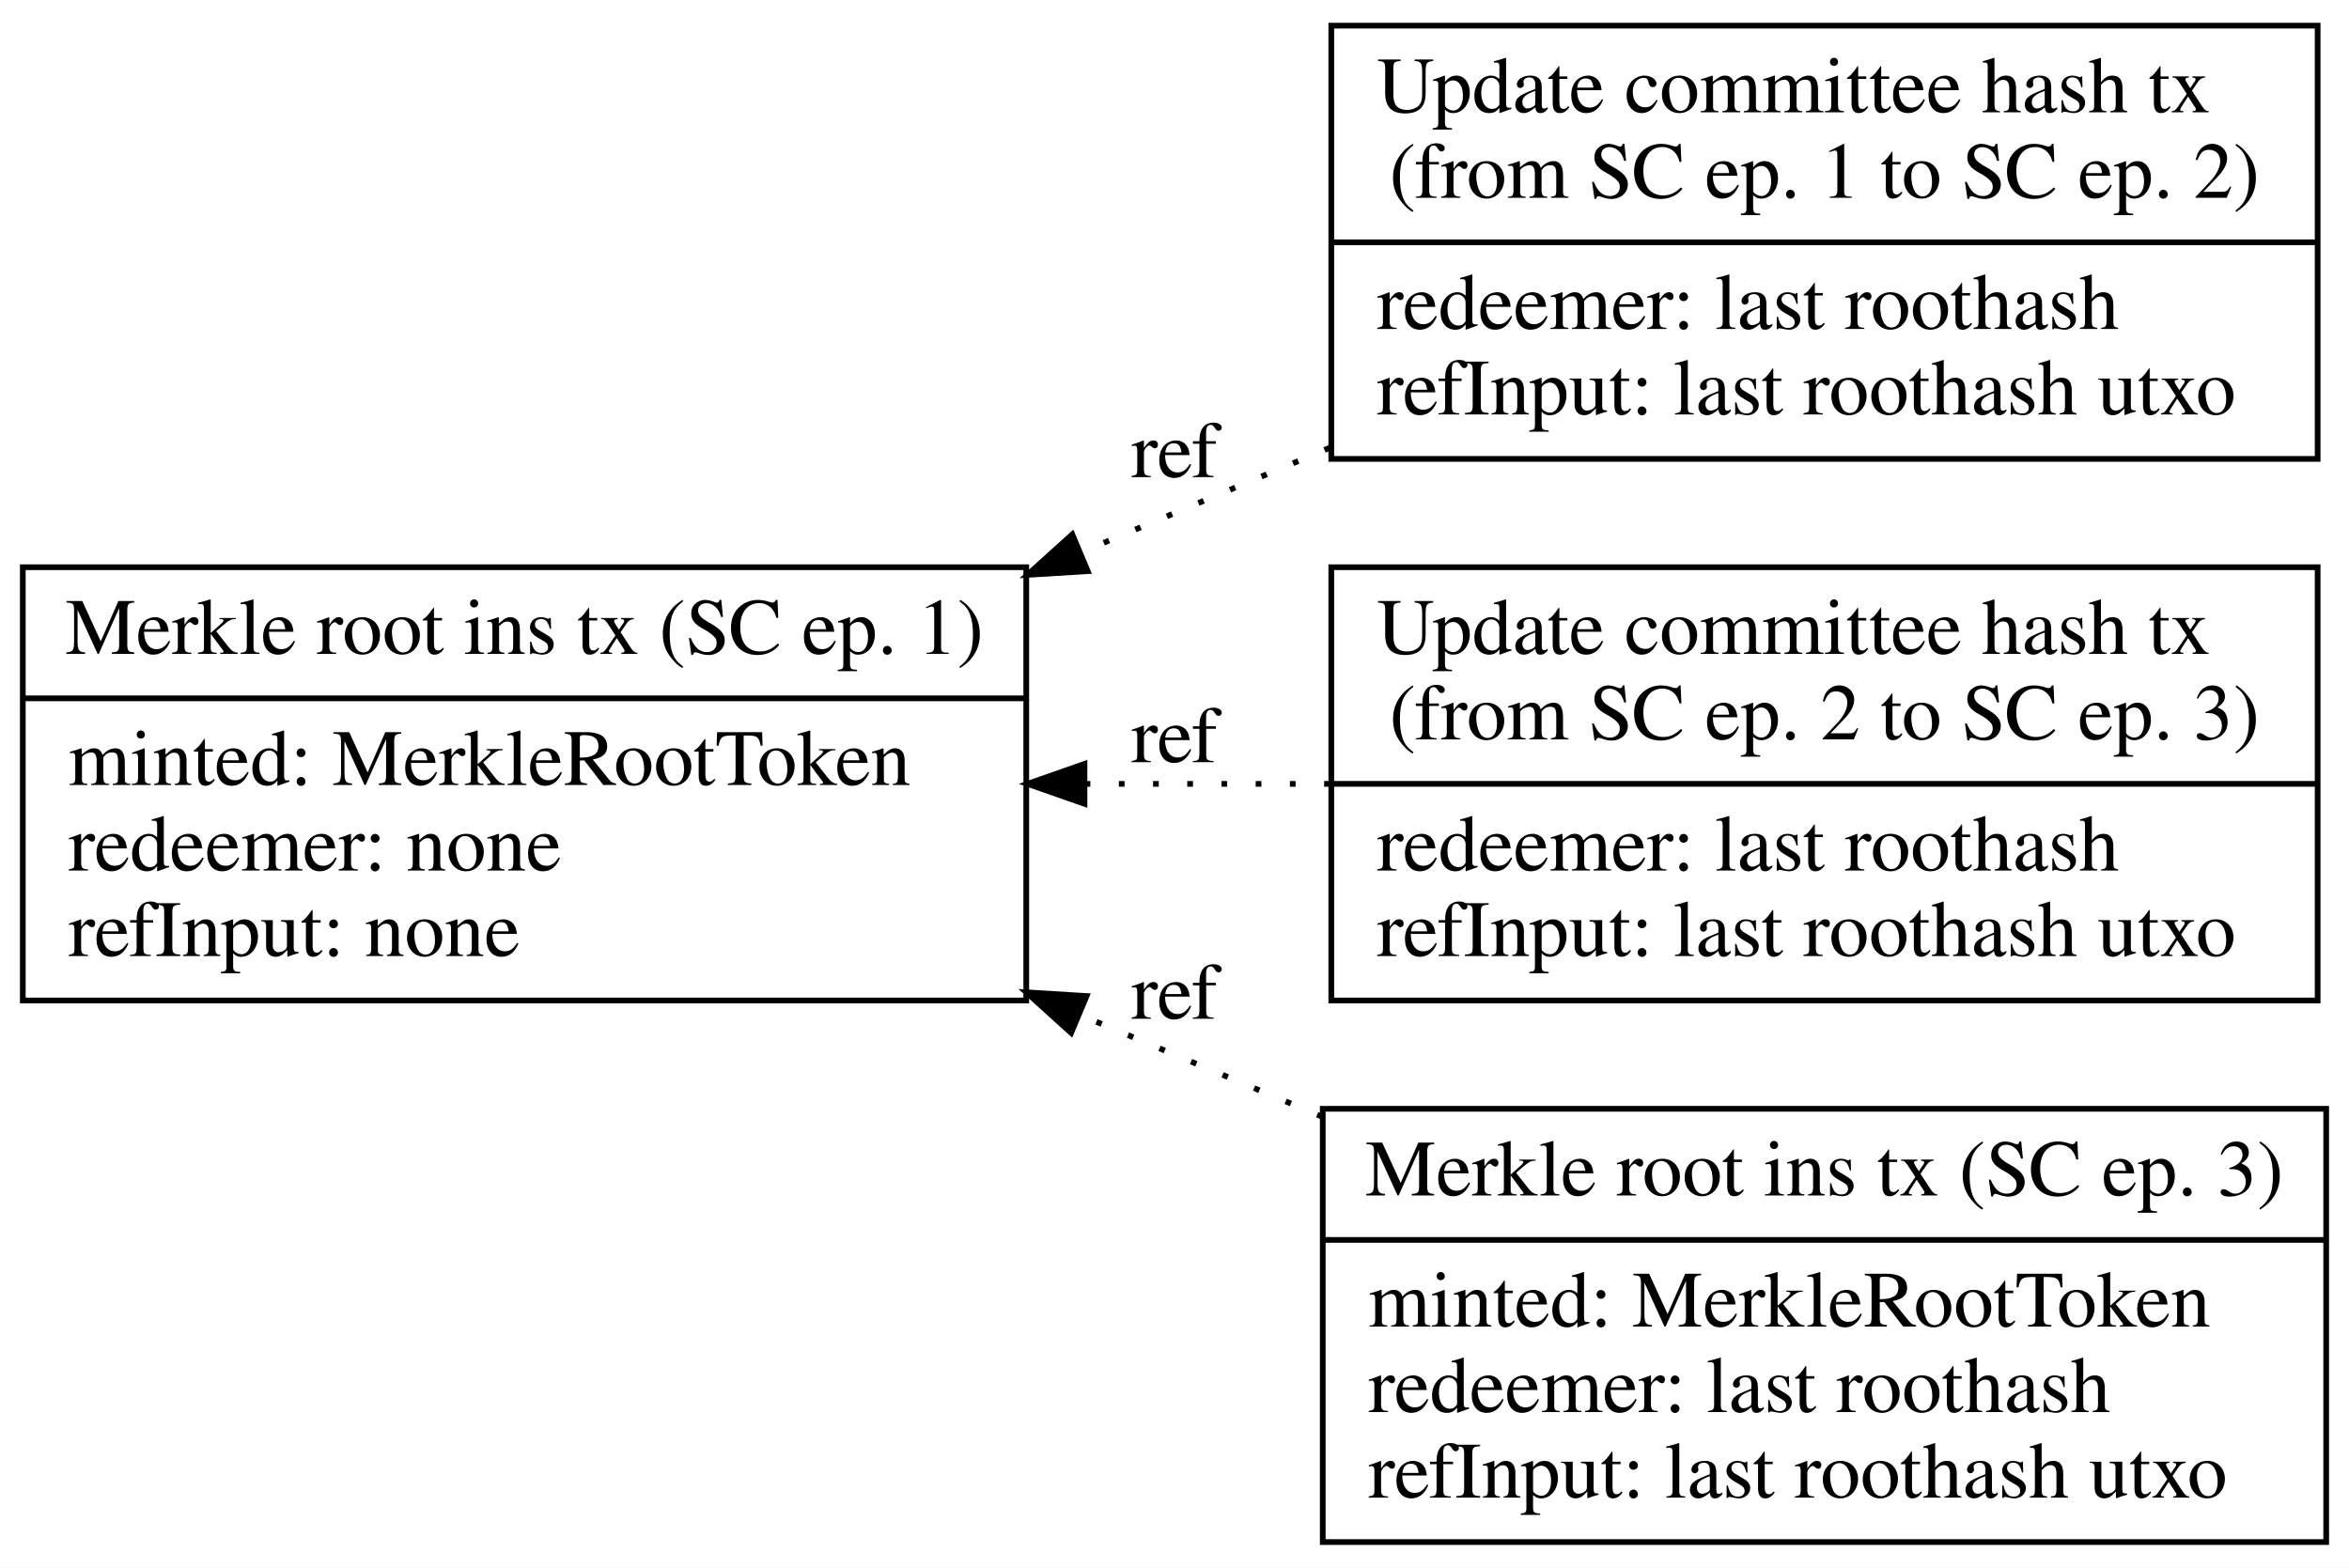
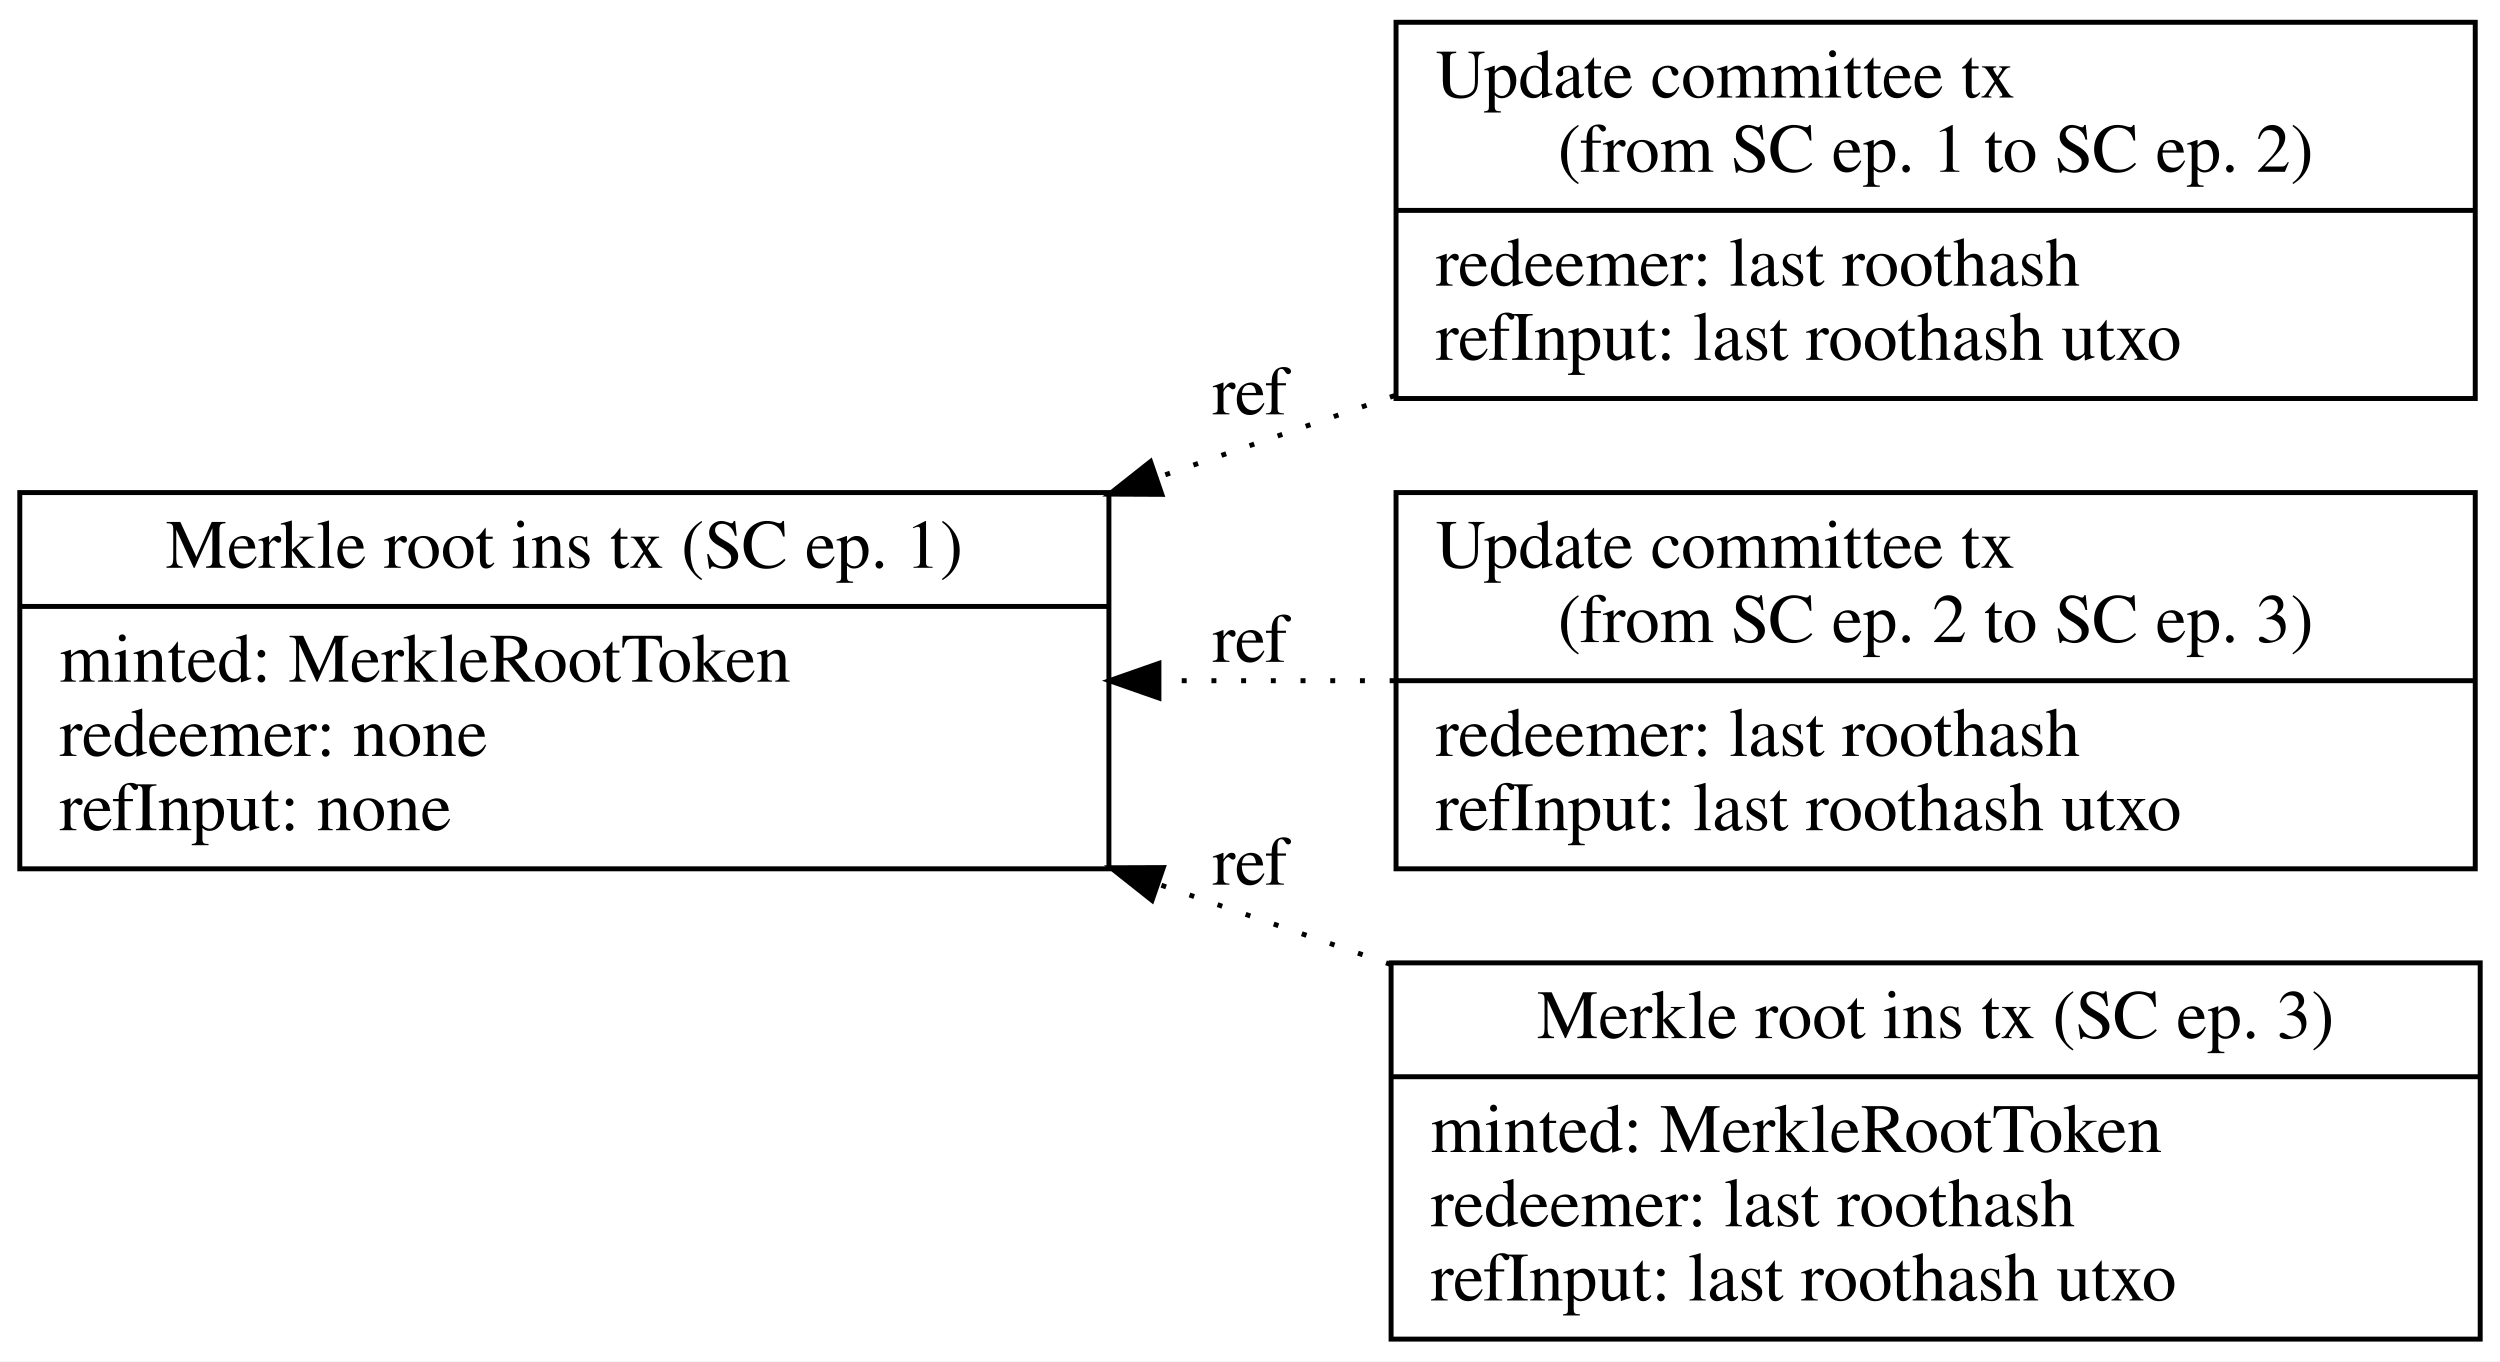
- <svg xmlns="http://www.w3.org/2000/svg" width="412pt" height="275pt" viewBox="0.00 0.00 412.00 275.00">
+ <svg xmlns="http://www.w3.org/2000/svg" width="505pt" height="275pt" viewBox="0.00 0.00 505.00 275.00">
  <g id="graph0" class="graph" transform="scale(1 1) rotate(0) translate(4 271)">
-     <polygon fill="white" stroke="none" points="-4,4 -4,-271 408,-271 408,4 -4,4" />
+     <polygon fill="white" stroke="none" points="-4,4 -4,-271 501,-271 501,4 -4,4" />
    <g id="node1" class="node">
-       <polygon fill="none" stroke="black" points="0,-95.5 0,-171.5 176,-171.5 176,-95.5 0,-95.5" />
-       <text text-anchor="middle" x="88" y="-156.3" font-family="Times,serif" font-size="14.00">Merkle root ins tx (SC ep. 1)</text>
-       <polyline fill="none" stroke="black" points="0,-148.5 176,-148.5" />
+       <polygon fill="none" stroke="black" points="0,-95.5 0,-171.5 220,-171.5 220,-95.5 0,-95.5" />
+       <text text-anchor="middle" x="110" y="-156.3" font-family="Times,serif" font-size="14.00">Merkle root ins tx (SC ep. 1)</text>
+       <polyline fill="none" stroke="black" points="0,-148.5 220,-148.5" />
      <text text-anchor="start" x="8" y="-133.3" font-family="Times,serif" font-size="14.00">minted: MerkleRootToken</text>
      <text text-anchor="start" x="8" y="-118.3" font-family="Times,serif" font-size="14.00"> redeemer: none</text>
      <text text-anchor="start" x="8" y="-103.3" font-family="Times,serif" font-size="14.00"> refInput: none</text>
    </g>
    <g id="node2" class="node">
-       <polygon fill="none" stroke="black" points="229.5,-190.5 229.5,-266.5 402.5,-266.5 402.5,-190.5 229.5,-190.5" />
-       <text text-anchor="start" x="237.5" y="-251.3" font-family="Times,serif" font-size="14.00">Update committee hash tx</text>
-       <text text-anchor="middle" x="316" y="-236.3" font-family="Times,serif" font-size="14.00"> (from SC ep. 1 to SC ep. 2)</text>
-       <polyline fill="none" stroke="black" points="229.5,-228.5 402.5,-228.5" />
-       <text text-anchor="start" x="237.5" y="-213.3" font-family="Times,serif" font-size="14.00">redeemer: last roothash</text>
-       <text text-anchor="start" x="237.5" y="-198.3" font-family="Times,serif" font-size="14.00"> refInput: last roothash utxo</text>
+       <polygon fill="none" stroke="black" points="278,-190.5 278,-266.5 496,-266.5 496,-190.5 278,-190.5" />
+       <text text-anchor="start" x="286" y="-251.3" font-family="Times,serif" font-size="14.00">Update committee tx</text>
+       <text text-anchor="middle" x="387" y="-236.3" font-family="Times,serif" font-size="14.00"> (from SC ep. 1 to SC ep. 2)</text>
+       <polyline fill="none" stroke="black" points="278,-228.5 496,-228.5" />
+       <text text-anchor="start" x="286" y="-213.3" font-family="Times,serif" font-size="14.00">redeemer: last roothash</text>
+       <text text-anchor="start" x="286" y="-198.3" font-family="Times,serif" font-size="14.00"> refInput: last roothash utxo</text>
    </g>
    <g id="edge2" class="edge">
-       <path fill="none" stroke="black" stroke-dasharray="1,5" d="M229.24,-192.45C215,-186.46 200.15,-180.22 185.66,-174.13" />
-       <polygon fill="black" stroke="black" points="186.78,-170.81 176.21,-170.16 184.07,-177.26 186.78,-170.81" />
-       <text text-anchor="middle" x="202" y="-187.3" font-family="Times,serif" font-size="14.00">ref</text>
+       <path fill="none" stroke="black" stroke-dasharray="1,5" d="M277.71,-191.09C262.02,-185.67 245.81,-180.07 229.93,-174.59" />
+       <polygon fill="black" stroke="black" points="230.69,-171.14 220.1,-171.19 228.41,-177.76 230.69,-171.14" />
+       <text text-anchor="middle" x="248.5" y="-187.3" font-family="Times,serif" font-size="14.00">ref</text>
    </g>
    <g id="node3" class="node">
-       <polygon fill="none" stroke="black" points="229.5,-95.5 229.5,-171.5 402.5,-171.5 402.5,-95.5 229.5,-95.5" />
-       <text text-anchor="start" x="237.5" y="-156.3" font-family="Times,serif" font-size="14.00">Update committee hash tx</text>
-       <text text-anchor="middle" x="316" y="-141.3" font-family="Times,serif" font-size="14.00"> (from SC ep. 2 to SC ep. 3)</text>
-       <polyline fill="none" stroke="black" points="229.5,-133.5 402.5,-133.5" />
-       <text text-anchor="start" x="237.5" y="-118.3" font-family="Times,serif" font-size="14.00">redeemer: last roothash</text>
-       <text text-anchor="start" x="237.5" y="-103.3" font-family="Times,serif" font-size="14.00"> refInput: last roothash utxo</text>
+       <polygon fill="none" stroke="black" points="278,-95.5 278,-171.5 496,-171.5 496,-95.5 278,-95.5" />
+       <text text-anchor="start" x="286" y="-156.3" font-family="Times,serif" font-size="14.00">Update committee tx</text>
+       <text text-anchor="middle" x="387" y="-141.3" font-family="Times,serif" font-size="14.00"> (from SC ep. 2 to SC ep. 3)</text>
+       <polyline fill="none" stroke="black" points="278,-133.5 496,-133.5" />
+       <text text-anchor="start" x="286" y="-118.3" font-family="Times,serif" font-size="14.00">redeemer: last roothash</text>
+       <text text-anchor="start" x="286" y="-103.3" font-family="Times,serif" font-size="14.00"> refInput: last roothash utxo</text>
    </g>
    <g id="edge3" class="edge">
-       <path fill="none" stroke="black" stroke-dasharray="1,5" d="M229.24,-133.5C215.27,-133.5 200.71,-133.5 186.49,-133.5" />
-       <polygon fill="black" stroke="black" points="186.21,-130 176.21,-133.5 186.21,-137 186.21,-130" />
-       <text text-anchor="middle" x="202" y="-137.3" font-family="Times,serif" font-size="14.00">ref</text>
+       <path fill="none" stroke="black" stroke-dasharray="1,5" d="M277.71,-133.5C262.17,-133.5 246.12,-133.5 230.38,-133.5" />
+       <polygon fill="black" stroke="black" points="230.1,-130 220.1,-133.5 230.1,-137 230.1,-130" />
+       <text text-anchor="middle" x="248.5" y="-137.3" font-family="Times,serif" font-size="14.00">ref</text>
    </g>
    <g id="node4" class="node">
-       <polygon fill="none" stroke="black" points="228,-0.5 228,-76.5 404,-76.5 404,-0.5 228,-0.5" />
-       <text text-anchor="middle" x="316" y="-61.3" font-family="Times,serif" font-size="14.00">Merkle root ins tx (SC ep. 3)</text>
-       <polyline fill="none" stroke="black" points="228,-53.5 404,-53.5" />
-       <text text-anchor="start" x="236" y="-38.3" font-family="Times,serif" font-size="14.00">minted: MerkleRootToken</text>
-       <text text-anchor="start" x="236" y="-23.3" font-family="Times,serif" font-size="14.00"> redeemer: last roothash</text>
-       <text text-anchor="start" x="236" y="-8.3" font-family="Times,serif" font-size="14.00"> refInput: last roothash utxo</text>
+       <polygon fill="none" stroke="black" points="277,-0.5 277,-76.5 497,-76.5 497,-0.5 277,-0.5" />
+       <text text-anchor="middle" x="387" y="-61.3" font-family="Times,serif" font-size="14.00">Merkle root ins tx (SC ep. 3)</text>
+       <polyline fill="none" stroke="black" points="277,-53.5 497,-53.5" />
+       <text text-anchor="start" x="285" y="-38.3" font-family="Times,serif" font-size="14.00">minted: MerkleRootToken</text>
+       <text text-anchor="start" x="285" y="-23.3" font-family="Times,serif" font-size="14.00"> redeemer: last roothash</text>
+       <text text-anchor="start" x="285" y="-8.3" font-family="Times,serif" font-size="14.00"> refInput: last roothash utxo</text>
    </g>
    <g id="edge1" class="edge">
-       <path fill="none" stroke="black" stroke-dasharray="1,5" d="M227.95,-75.09C213.97,-80.97 199.44,-87.08 185.26,-93.04" />
-       <polygon fill="black" stroke="black" points="183.87,-89.82 176.01,-96.93 186.58,-96.28 183.87,-89.82" />
-       <text text-anchor="middle" x="202" y="-92.3" font-family="Times,serif" font-size="14.00">ref</text>
+       <path fill="none" stroke="black" stroke-dasharray="1,5" d="M276.92,-76.18C261.52,-81.5 245.62,-86.99 230.05,-92.37" />
+       <polygon fill="black" stroke="black" points="228.71,-89.13 220.4,-95.71 230.99,-95.75 228.71,-89.13" />
+       <text text-anchor="middle" x="248.5" y="-92.3" font-family="Times,serif" font-size="14.00">ref</text>
    </g>
  </g>
</svg>
